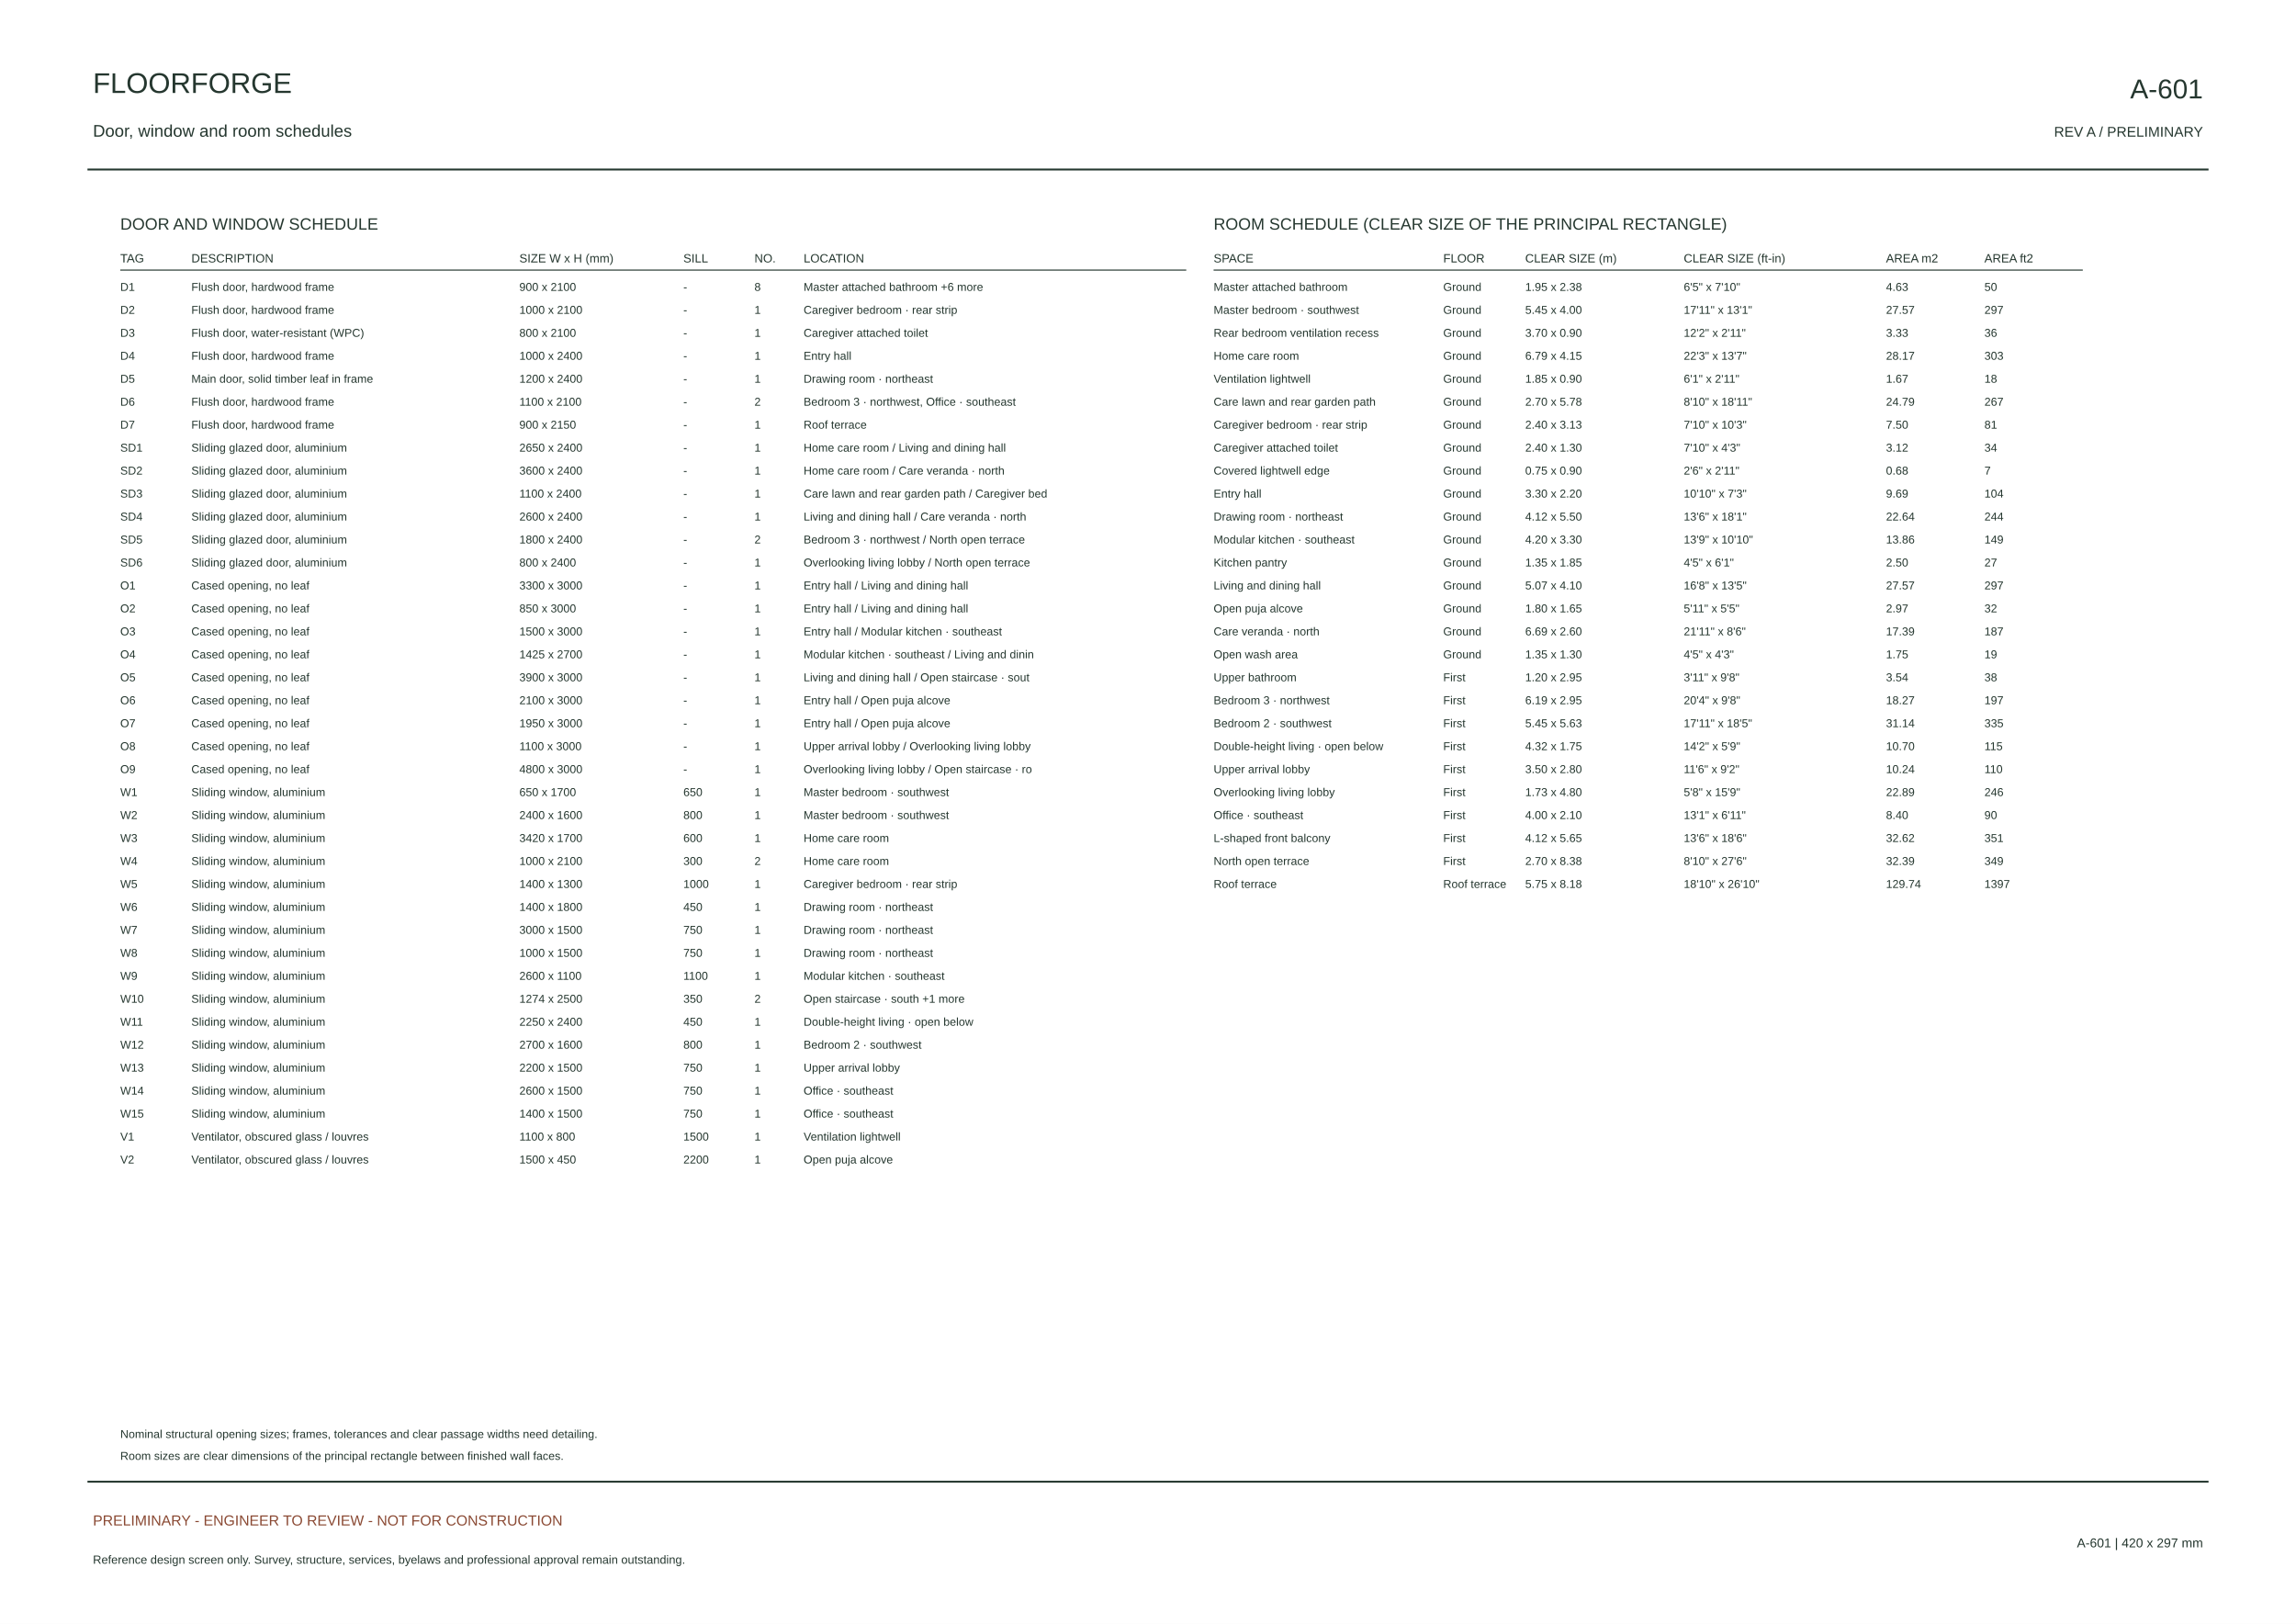
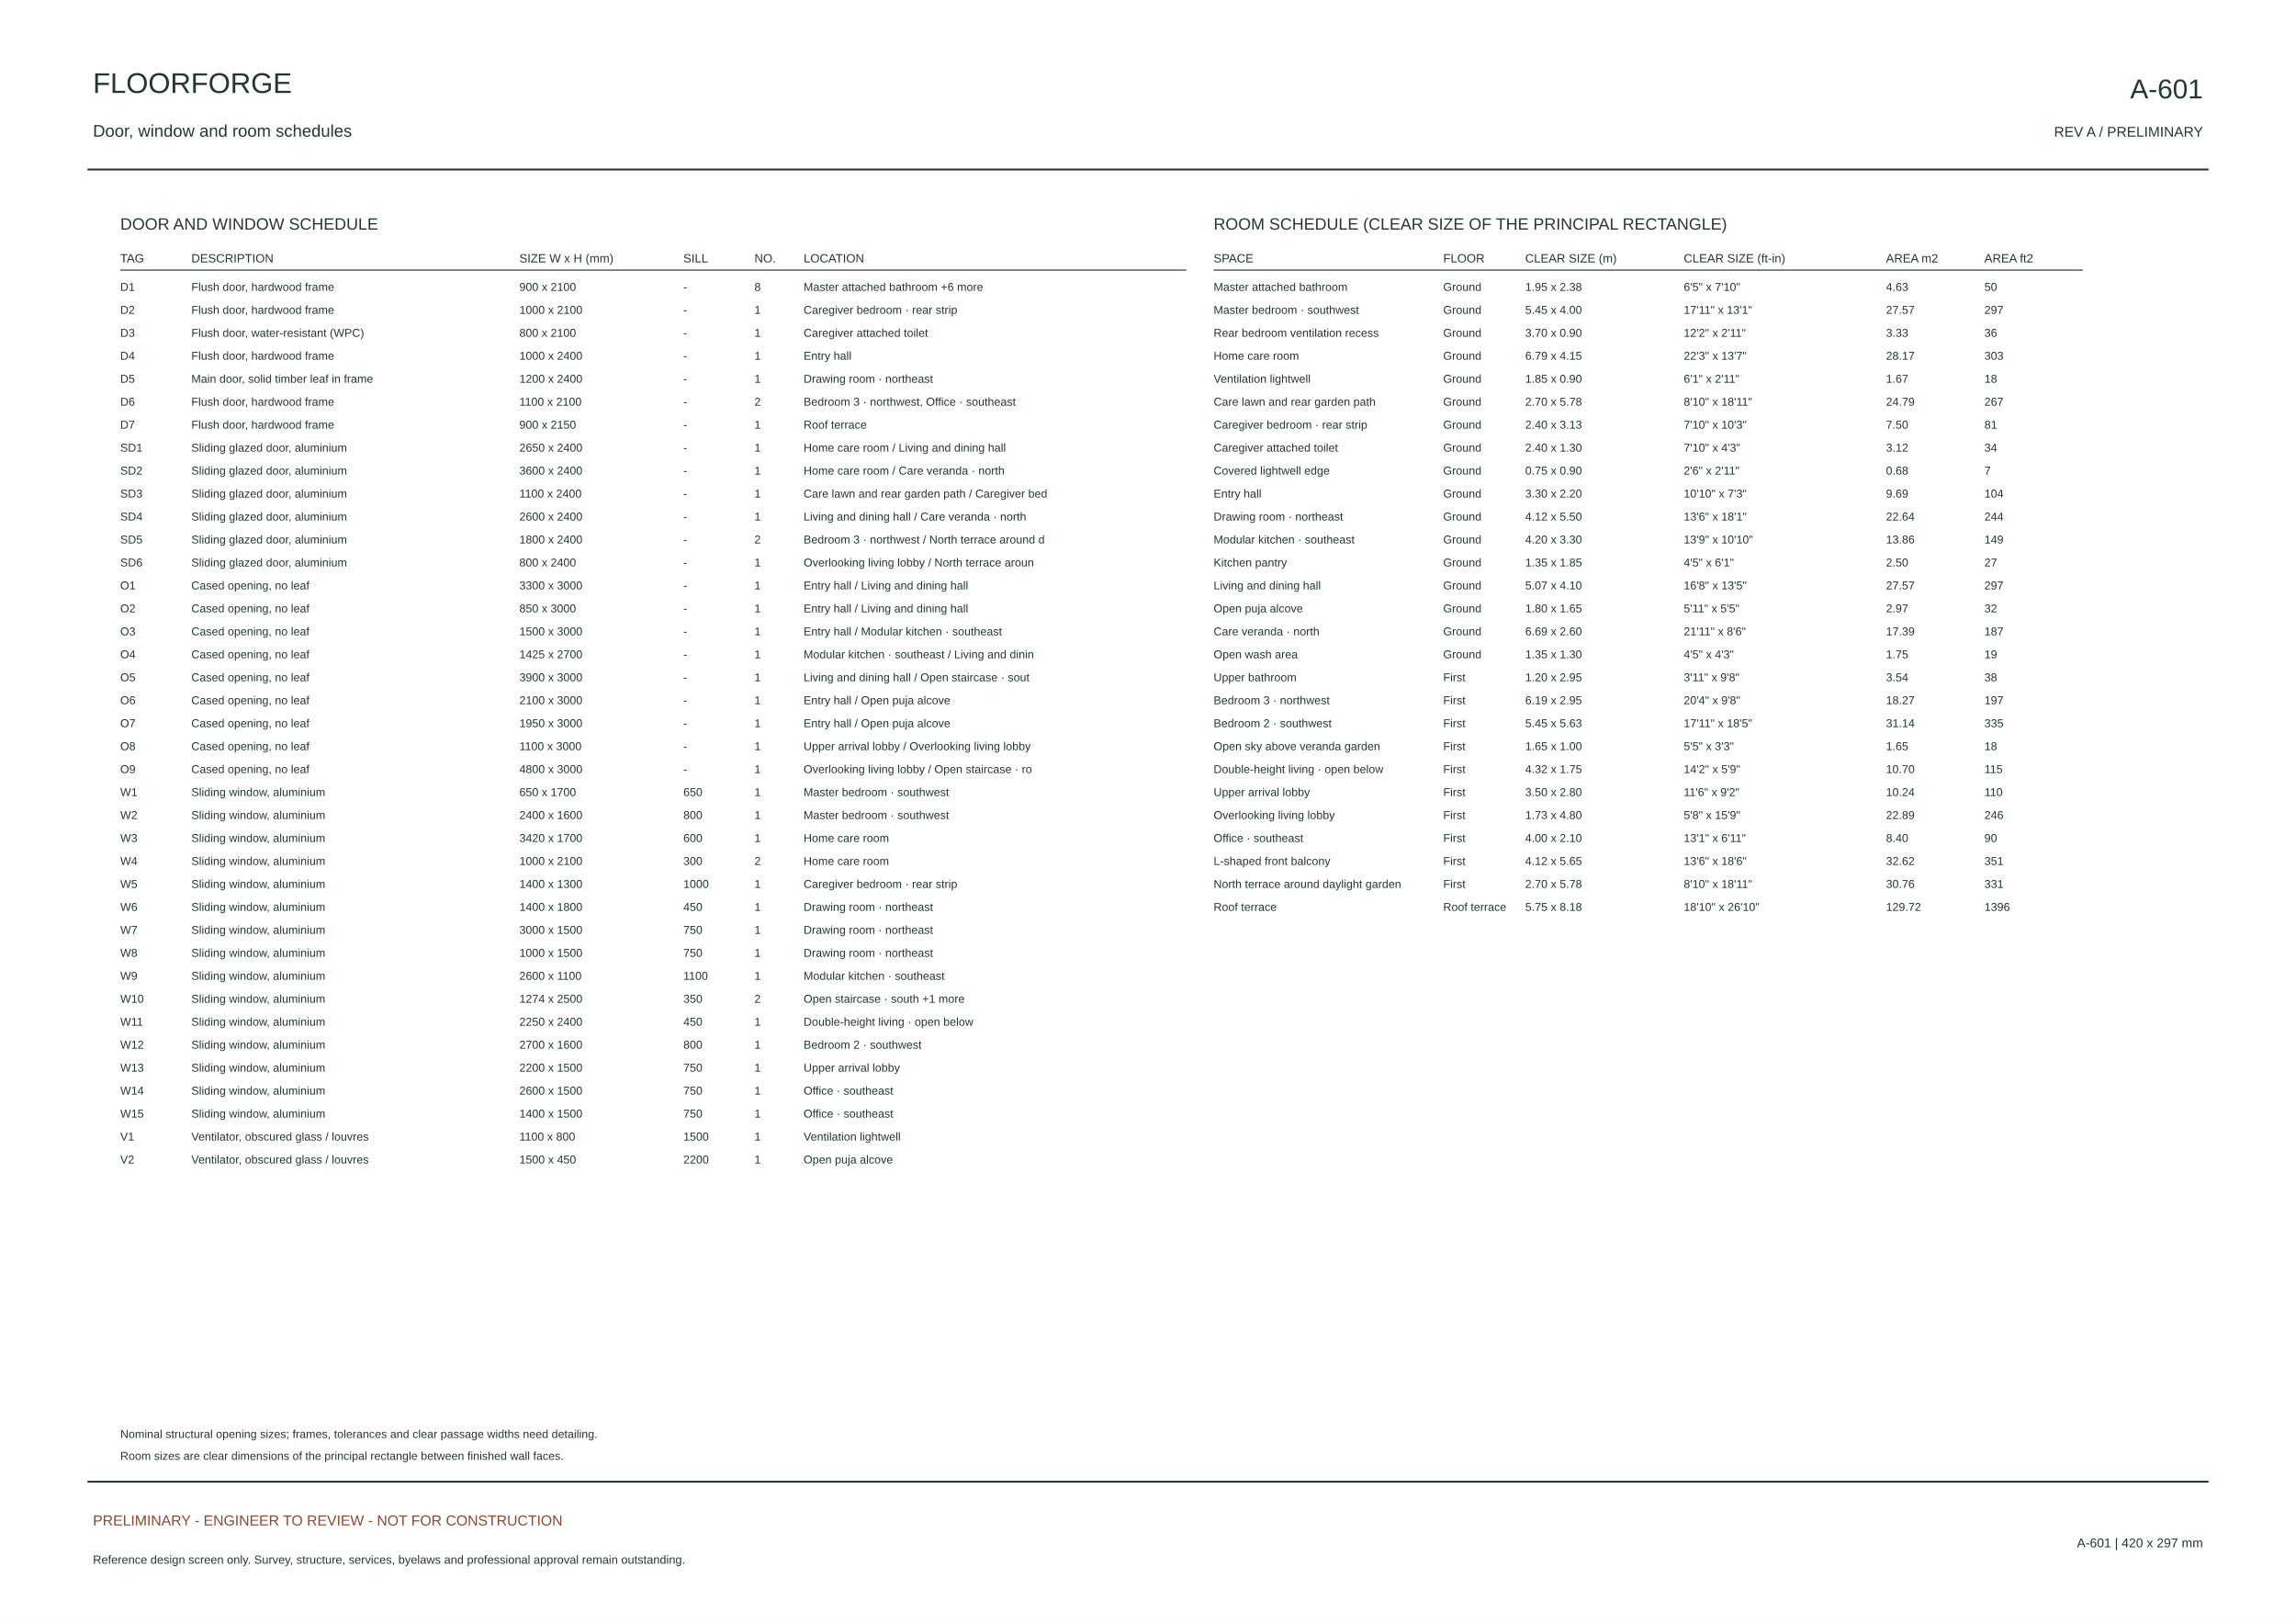
<svg xmlns="http://www.w3.org/2000/svg" width="420mm" height="297mm" viewBox="0 0 420 297">
  <rect width="420" height="297" fill="white" />
  <g font-family="Arial,Helvetica,sans-serif">
    <path d="M 16 31 H 404 M 16 271 H 404" stroke="#25372f" stroke-width=".35" />
    <text x="17" y="17" fill="#25372f" font-size="5.2" text-anchor="start">FLOORFORGE</text>
    <text x="17" y="25" fill="#25372f" font-size="3.1" text-anchor="start">Door, window and room schedules</text>
    <text x="403" y="18" fill="#25372f" font-size="5" text-anchor="end">A-601</text>
    <text x="403" y="25" fill="#25372f" font-size="2.6" text-anchor="end">REV A / PRELIMINARY</text>
    <text x="22" y="42" fill="#25372f" font-size="3" text-anchor="start">DOOR AND WINDOW SCHEDULE</text>
    <text x="22" y="48" fill="#25372f" font-size="2.2" text-anchor="start">TAG</text>
    <text x="35" y="48" fill="#25372f" font-size="2.2" text-anchor="start">DESCRIPTION</text>
    <text x="95" y="48" fill="#25372f" font-size="2.2" text-anchor="start">SIZE W x H (mm)</text>
    <text x="125" y="48" fill="#25372f" font-size="2.2" text-anchor="start">SILL</text>
    <text x="138" y="48" fill="#25372f" font-size="2.2" text-anchor="start">NO.</text>
    <text x="147" y="48" fill="#25372f" font-size="2.2" text-anchor="start">LOCATION</text>
    <path d="M 22 49.4 H 217" stroke="#25372f" stroke-width=".2" />
    <text x="22" y="53.2" fill="#25372f" font-size="2.1" text-anchor="start">D1</text>
    <text x="35" y="53.2" fill="#25372f" font-size="2.1" text-anchor="start">Flush door, hardwood frame</text>
    <text x="95" y="53.2" fill="#25372f" font-size="2.1" text-anchor="start">900 x 2100</text>
    <text x="125" y="53.2" fill="#25372f" font-size="2.1" text-anchor="start">-</text>
    <text x="138" y="53.2" fill="#25372f" font-size="2.1" text-anchor="start">8</text>
    <text x="147" y="53.2" fill="#25372f" font-size="2.1" text-anchor="start">Master attached bathroom +6 more</text>
    <text x="22" y="57.4" fill="#25372f" font-size="2.1" text-anchor="start">D2</text>
    <text x="35" y="57.4" fill="#25372f" font-size="2.1" text-anchor="start">Flush door, hardwood frame</text>
    <text x="95" y="57.4" fill="#25372f" font-size="2.1" text-anchor="start">1000 x 2100</text>
    <text x="125" y="57.4" fill="#25372f" font-size="2.1" text-anchor="start">-</text>
    <text x="138" y="57.4" fill="#25372f" font-size="2.1" text-anchor="start">1</text>
    <text x="147" y="57.4" fill="#25372f" font-size="2.1" text-anchor="start">Caregiver bedroom · rear strip</text>
    <text x="22" y="61.6" fill="#25372f" font-size="2.1" text-anchor="start">D3</text>
    <text x="35" y="61.6" fill="#25372f" font-size="2.1" text-anchor="start">Flush door, water-resistant (WPC)</text>
    <text x="95" y="61.6" fill="#25372f" font-size="2.1" text-anchor="start">800 x 2100</text>
    <text x="125" y="61.6" fill="#25372f" font-size="2.1" text-anchor="start">-</text>
    <text x="138" y="61.6" fill="#25372f" font-size="2.1" text-anchor="start">1</text>
    <text x="147" y="61.6" fill="#25372f" font-size="2.1" text-anchor="start">Caregiver attached toilet</text>
    <text x="22" y="65.8" fill="#25372f" font-size="2.1" text-anchor="start">D4</text>
    <text x="35" y="65.8" fill="#25372f" font-size="2.1" text-anchor="start">Flush door, hardwood frame</text>
    <text x="95" y="65.8" fill="#25372f" font-size="2.1" text-anchor="start">1000 x 2400</text>
    <text x="125" y="65.8" fill="#25372f" font-size="2.1" text-anchor="start">-</text>
    <text x="138" y="65.8" fill="#25372f" font-size="2.1" text-anchor="start">1</text>
    <text x="147" y="65.8" fill="#25372f" font-size="2.1" text-anchor="start">Entry hall</text>
    <text x="22" y="70" fill="#25372f" font-size="2.1" text-anchor="start">D5</text>
    <text x="35" y="70" fill="#25372f" font-size="2.1" text-anchor="start">Main door, solid timber leaf in frame</text>
    <text x="95" y="70" fill="#25372f" font-size="2.1" text-anchor="start">1200 x 2400</text>
    <text x="125" y="70" fill="#25372f" font-size="2.1" text-anchor="start">-</text>
    <text x="138" y="70" fill="#25372f" font-size="2.1" text-anchor="start">1</text>
    <text x="147" y="70" fill="#25372f" font-size="2.1" text-anchor="start">Drawing room · northeast</text>
    <text x="22" y="74.2" fill="#25372f" font-size="2.1" text-anchor="start">D6</text>
    <text x="35" y="74.2" fill="#25372f" font-size="2.1" text-anchor="start">Flush door, hardwood frame</text>
    <text x="95" y="74.2" fill="#25372f" font-size="2.1" text-anchor="start">1100 x 2100</text>
    <text x="125" y="74.2" fill="#25372f" font-size="2.1" text-anchor="start">-</text>
    <text x="138" y="74.2" fill="#25372f" font-size="2.1" text-anchor="start">2</text>
    <text x="147" y="74.2" fill="#25372f" font-size="2.1" text-anchor="start">Bedroom 3 · northwest, Office · southeast</text>
    <text x="22" y="78.4" fill="#25372f" font-size="2.1" text-anchor="start">D7</text>
    <text x="35" y="78.4" fill="#25372f" font-size="2.1" text-anchor="start">Flush door, hardwood frame</text>
    <text x="95" y="78.4" fill="#25372f" font-size="2.1" text-anchor="start">900 x 2150</text>
    <text x="125" y="78.4" fill="#25372f" font-size="2.1" text-anchor="start">-</text>
    <text x="138" y="78.4" fill="#25372f" font-size="2.1" text-anchor="start">1</text>
    <text x="147" y="78.4" fill="#25372f" font-size="2.1" text-anchor="start">Roof terrace</text>
    <text x="22" y="82.6" fill="#25372f" font-size="2.1" text-anchor="start">SD1</text>
    <text x="35" y="82.6" fill="#25372f" font-size="2.1" text-anchor="start">Sliding glazed door, aluminium</text>
    <text x="95" y="82.6" fill="#25372f" font-size="2.1" text-anchor="start">2650 x 2400</text>
    <text x="125" y="82.6" fill="#25372f" font-size="2.1" text-anchor="start">-</text>
    <text x="138" y="82.6" fill="#25372f" font-size="2.1" text-anchor="start">1</text>
    <text x="147" y="82.6" fill="#25372f" font-size="2.1" text-anchor="start">Home care room / Living and dining hall</text>
    <text x="22" y="86.8" fill="#25372f" font-size="2.1" text-anchor="start">SD2</text>
    <text x="35" y="86.8" fill="#25372f" font-size="2.1" text-anchor="start">Sliding glazed door, aluminium</text>
    <text x="95" y="86.8" fill="#25372f" font-size="2.1" text-anchor="start">3600 x 2400</text>
    <text x="125" y="86.8" fill="#25372f" font-size="2.1" text-anchor="start">-</text>
    <text x="138" y="86.8" fill="#25372f" font-size="2.1" text-anchor="start">1</text>
    <text x="147" y="86.8" fill="#25372f" font-size="2.1" text-anchor="start">Home care room / Care veranda · north</text>
    <text x="22" y="91" fill="#25372f" font-size="2.1" text-anchor="start">SD3</text>
    <text x="35" y="91" fill="#25372f" font-size="2.1" text-anchor="start">Sliding glazed door, aluminium</text>
    <text x="95" y="91" fill="#25372f" font-size="2.1" text-anchor="start">1100 x 2400</text>
    <text x="125" y="91" fill="#25372f" font-size="2.1" text-anchor="start">-</text>
    <text x="138" y="91" fill="#25372f" font-size="2.1" text-anchor="start">1</text>
    <text x="147" y="91" fill="#25372f" font-size="2.1" text-anchor="start">Care lawn and rear garden path / Caregiver bed</text>
    <text x="22" y="95.2" fill="#25372f" font-size="2.1" text-anchor="start">SD4</text>
    <text x="35" y="95.2" fill="#25372f" font-size="2.1" text-anchor="start">Sliding glazed door, aluminium</text>
    <text x="95" y="95.2" fill="#25372f" font-size="2.1" text-anchor="start">2600 x 2400</text>
    <text x="125" y="95.2" fill="#25372f" font-size="2.1" text-anchor="start">-</text>
    <text x="138" y="95.2" fill="#25372f" font-size="2.1" text-anchor="start">1</text>
    <text x="147" y="95.2" fill="#25372f" font-size="2.1" text-anchor="start">Living and dining hall / Care veranda · north</text>
    <text x="22" y="99.4" fill="#25372f" font-size="2.1" text-anchor="start">SD5</text>
    <text x="35" y="99.4" fill="#25372f" font-size="2.1" text-anchor="start">Sliding glazed door, aluminium</text>
    <text x="95" y="99.4" fill="#25372f" font-size="2.1" text-anchor="start">1800 x 2400</text>
    <text x="125" y="99.4" fill="#25372f" font-size="2.1" text-anchor="start">-</text>
    <text x="138" y="99.4" fill="#25372f" font-size="2.1" text-anchor="start">2</text>
-     <text x="147" y="99.4" fill="#25372f" font-size="2.1" text-anchor="start">Bedroom 3 · northwest / North open terrace</text>
+     <text x="147" y="99.4" fill="#25372f" font-size="2.1" text-anchor="start">Bedroom 3 · northwest / North terrace around d</text>
    <text x="22" y="103.6" fill="#25372f" font-size="2.1" text-anchor="start">SD6</text>
    <text x="35" y="103.6" fill="#25372f" font-size="2.1" text-anchor="start">Sliding glazed door, aluminium</text>
    <text x="95" y="103.6" fill="#25372f" font-size="2.1" text-anchor="start">800 x 2400</text>
    <text x="125" y="103.6" fill="#25372f" font-size="2.1" text-anchor="start">-</text>
    <text x="138" y="103.6" fill="#25372f" font-size="2.1" text-anchor="start">1</text>
-     <text x="147" y="103.6" fill="#25372f" font-size="2.1" text-anchor="start">Overlooking living lobby / North open terrace</text>
+     <text x="147" y="103.6" fill="#25372f" font-size="2.1" text-anchor="start">Overlooking living lobby / North terrace aroun</text>
    <text x="22" y="107.8" fill="#25372f" font-size="2.1" text-anchor="start">O1</text>
    <text x="35" y="107.8" fill="#25372f" font-size="2.1" text-anchor="start">Cased opening, no leaf</text>
    <text x="95" y="107.8" fill="#25372f" font-size="2.1" text-anchor="start">3300 x 3000</text>
    <text x="125" y="107.8" fill="#25372f" font-size="2.1" text-anchor="start">-</text>
    <text x="138" y="107.8" fill="#25372f" font-size="2.1" text-anchor="start">1</text>
    <text x="147" y="107.8" fill="#25372f" font-size="2.1" text-anchor="start">Entry hall / Living and dining hall</text>
    <text x="22" y="112" fill="#25372f" font-size="2.1" text-anchor="start">O2</text>
    <text x="35" y="112" fill="#25372f" font-size="2.1" text-anchor="start">Cased opening, no leaf</text>
    <text x="95" y="112" fill="#25372f" font-size="2.1" text-anchor="start">850 x 3000</text>
    <text x="125" y="112" fill="#25372f" font-size="2.1" text-anchor="start">-</text>
    <text x="138" y="112" fill="#25372f" font-size="2.1" text-anchor="start">1</text>
    <text x="147" y="112" fill="#25372f" font-size="2.1" text-anchor="start">Entry hall / Living and dining hall</text>
    <text x="22" y="116.2" fill="#25372f" font-size="2.1" text-anchor="start">O3</text>
    <text x="35" y="116.2" fill="#25372f" font-size="2.1" text-anchor="start">Cased opening, no leaf</text>
    <text x="95" y="116.2" fill="#25372f" font-size="2.1" text-anchor="start">1500 x 3000</text>
    <text x="125" y="116.2" fill="#25372f" font-size="2.1" text-anchor="start">-</text>
    <text x="138" y="116.2" fill="#25372f" font-size="2.1" text-anchor="start">1</text>
    <text x="147" y="116.2" fill="#25372f" font-size="2.1" text-anchor="start">Entry hall / Modular kitchen · southeast</text>
    <text x="22" y="120.4" fill="#25372f" font-size="2.1" text-anchor="start">O4</text>
    <text x="35" y="120.4" fill="#25372f" font-size="2.1" text-anchor="start">Cased opening, no leaf</text>
    <text x="95" y="120.4" fill="#25372f" font-size="2.1" text-anchor="start">1425 x 2700</text>
    <text x="125" y="120.4" fill="#25372f" font-size="2.1" text-anchor="start">-</text>
    <text x="138" y="120.4" fill="#25372f" font-size="2.1" text-anchor="start">1</text>
    <text x="147" y="120.4" fill="#25372f" font-size="2.1" text-anchor="start">Modular kitchen · southeast / Living and dinin</text>
    <text x="22" y="124.6" fill="#25372f" font-size="2.1" text-anchor="start">O5</text>
    <text x="35" y="124.6" fill="#25372f" font-size="2.1" text-anchor="start">Cased opening, no leaf</text>
    <text x="95" y="124.6" fill="#25372f" font-size="2.1" text-anchor="start">3900 x 3000</text>
    <text x="125" y="124.6" fill="#25372f" font-size="2.1" text-anchor="start">-</text>
    <text x="138" y="124.6" fill="#25372f" font-size="2.1" text-anchor="start">1</text>
    <text x="147" y="124.6" fill="#25372f" font-size="2.1" text-anchor="start">Living and dining hall / Open staircase · sout</text>
    <text x="22" y="128.8" fill="#25372f" font-size="2.1" text-anchor="start">O6</text>
    <text x="35" y="128.8" fill="#25372f" font-size="2.1" text-anchor="start">Cased opening, no leaf</text>
    <text x="95" y="128.8" fill="#25372f" font-size="2.1" text-anchor="start">2100 x 3000</text>
    <text x="125" y="128.8" fill="#25372f" font-size="2.1" text-anchor="start">-</text>
    <text x="138" y="128.8" fill="#25372f" font-size="2.1" text-anchor="start">1</text>
    <text x="147" y="128.8" fill="#25372f" font-size="2.1" text-anchor="start">Entry hall / Open puja alcove</text>
    <text x="22" y="133" fill="#25372f" font-size="2.1" text-anchor="start">O7</text>
    <text x="35" y="133" fill="#25372f" font-size="2.1" text-anchor="start">Cased opening, no leaf</text>
    <text x="95" y="133" fill="#25372f" font-size="2.1" text-anchor="start">1950 x 3000</text>
    <text x="125" y="133" fill="#25372f" font-size="2.1" text-anchor="start">-</text>
    <text x="138" y="133" fill="#25372f" font-size="2.1" text-anchor="start">1</text>
    <text x="147" y="133" fill="#25372f" font-size="2.1" text-anchor="start">Entry hall / Open puja alcove</text>
    <text x="22" y="137.2" fill="#25372f" font-size="2.1" text-anchor="start">O8</text>
    <text x="35" y="137.2" fill="#25372f" font-size="2.1" text-anchor="start">Cased opening, no leaf</text>
    <text x="95" y="137.2" fill="#25372f" font-size="2.1" text-anchor="start">1100 x 3000</text>
    <text x="125" y="137.2" fill="#25372f" font-size="2.1" text-anchor="start">-</text>
    <text x="138" y="137.2" fill="#25372f" font-size="2.1" text-anchor="start">1</text>
    <text x="147" y="137.2" fill="#25372f" font-size="2.1" text-anchor="start">Upper arrival lobby / Overlooking living lobby</text>
    <text x="22" y="141.4" fill="#25372f" font-size="2.1" text-anchor="start">O9</text>
    <text x="35" y="141.4" fill="#25372f" font-size="2.1" text-anchor="start">Cased opening, no leaf</text>
    <text x="95" y="141.4" fill="#25372f" font-size="2.1" text-anchor="start">4800 x 3000</text>
    <text x="125" y="141.4" fill="#25372f" font-size="2.1" text-anchor="start">-</text>
    <text x="138" y="141.4" fill="#25372f" font-size="2.1" text-anchor="start">1</text>
    <text x="147" y="141.4" fill="#25372f" font-size="2.1" text-anchor="start">Overlooking living lobby / Open staircase · ro</text>
    <text x="22" y="145.6" fill="#25372f" font-size="2.1" text-anchor="start">W1</text>
    <text x="35" y="145.6" fill="#25372f" font-size="2.1" text-anchor="start">Sliding window, aluminium</text>
    <text x="95" y="145.6" fill="#25372f" font-size="2.1" text-anchor="start">650 x 1700</text>
    <text x="125" y="145.6" fill="#25372f" font-size="2.1" text-anchor="start">650</text>
    <text x="138" y="145.6" fill="#25372f" font-size="2.1" text-anchor="start">1</text>
    <text x="147" y="145.6" fill="#25372f" font-size="2.1" text-anchor="start">Master bedroom · southwest</text>
    <text x="22" y="149.8" fill="#25372f" font-size="2.1" text-anchor="start">W2</text>
    <text x="35" y="149.8" fill="#25372f" font-size="2.1" text-anchor="start">Sliding window, aluminium</text>
    <text x="95" y="149.8" fill="#25372f" font-size="2.1" text-anchor="start">2400 x 1600</text>
    <text x="125" y="149.8" fill="#25372f" font-size="2.1" text-anchor="start">800</text>
    <text x="138" y="149.8" fill="#25372f" font-size="2.1" text-anchor="start">1</text>
    <text x="147" y="149.8" fill="#25372f" font-size="2.1" text-anchor="start">Master bedroom · southwest</text>
    <text x="22" y="154" fill="#25372f" font-size="2.1" text-anchor="start">W3</text>
    <text x="35" y="154" fill="#25372f" font-size="2.1" text-anchor="start">Sliding window, aluminium</text>
    <text x="95" y="154" fill="#25372f" font-size="2.1" text-anchor="start">3420 x 1700</text>
    <text x="125" y="154" fill="#25372f" font-size="2.1" text-anchor="start">600</text>
    <text x="138" y="154" fill="#25372f" font-size="2.1" text-anchor="start">1</text>
    <text x="147" y="154" fill="#25372f" font-size="2.1" text-anchor="start">Home care room</text>
    <text x="22" y="158.2" fill="#25372f" font-size="2.1" text-anchor="start">W4</text>
    <text x="35" y="158.2" fill="#25372f" font-size="2.1" text-anchor="start">Sliding window, aluminium</text>
    <text x="95" y="158.2" fill="#25372f" font-size="2.1" text-anchor="start">1000 x 2100</text>
    <text x="125" y="158.2" fill="#25372f" font-size="2.1" text-anchor="start">300</text>
    <text x="138" y="158.2" fill="#25372f" font-size="2.1" text-anchor="start">2</text>
    <text x="147" y="158.2" fill="#25372f" font-size="2.1" text-anchor="start">Home care room</text>
    <text x="22" y="162.4" fill="#25372f" font-size="2.1" text-anchor="start">W5</text>
    <text x="35" y="162.4" fill="#25372f" font-size="2.1" text-anchor="start">Sliding window, aluminium</text>
    <text x="95" y="162.4" fill="#25372f" font-size="2.1" text-anchor="start">1400 x 1300</text>
    <text x="125" y="162.4" fill="#25372f" font-size="2.1" text-anchor="start">1000</text>
    <text x="138" y="162.4" fill="#25372f" font-size="2.1" text-anchor="start">1</text>
    <text x="147" y="162.4" fill="#25372f" font-size="2.1" text-anchor="start">Caregiver bedroom · rear strip</text>
    <text x="22" y="166.6" fill="#25372f" font-size="2.1" text-anchor="start">W6</text>
    <text x="35" y="166.6" fill="#25372f" font-size="2.1" text-anchor="start">Sliding window, aluminium</text>
    <text x="95" y="166.6" fill="#25372f" font-size="2.1" text-anchor="start">1400 x 1800</text>
    <text x="125" y="166.6" fill="#25372f" font-size="2.1" text-anchor="start">450</text>
    <text x="138" y="166.6" fill="#25372f" font-size="2.1" text-anchor="start">1</text>
    <text x="147" y="166.6" fill="#25372f" font-size="2.1" text-anchor="start">Drawing room · northeast</text>
    <text x="22" y="170.8" fill="#25372f" font-size="2.1" text-anchor="start">W7</text>
    <text x="35" y="170.8" fill="#25372f" font-size="2.1" text-anchor="start">Sliding window, aluminium</text>
    <text x="95" y="170.8" fill="#25372f" font-size="2.1" text-anchor="start">3000 x 1500</text>
    <text x="125" y="170.8" fill="#25372f" font-size="2.1" text-anchor="start">750</text>
    <text x="138" y="170.8" fill="#25372f" font-size="2.1" text-anchor="start">1</text>
    <text x="147" y="170.8" fill="#25372f" font-size="2.1" text-anchor="start">Drawing room · northeast</text>
    <text x="22" y="175" fill="#25372f" font-size="2.1" text-anchor="start">W8</text>
    <text x="35" y="175" fill="#25372f" font-size="2.1" text-anchor="start">Sliding window, aluminium</text>
    <text x="95" y="175" fill="#25372f" font-size="2.1" text-anchor="start">1000 x 1500</text>
    <text x="125" y="175" fill="#25372f" font-size="2.1" text-anchor="start">750</text>
    <text x="138" y="175" fill="#25372f" font-size="2.1" text-anchor="start">1</text>
    <text x="147" y="175" fill="#25372f" font-size="2.1" text-anchor="start">Drawing room · northeast</text>
    <text x="22" y="179.2" fill="#25372f" font-size="2.1" text-anchor="start">W9</text>
    <text x="35" y="179.2" fill="#25372f" font-size="2.1" text-anchor="start">Sliding window, aluminium</text>
    <text x="95" y="179.2" fill="#25372f" font-size="2.1" text-anchor="start">2600 x 1100</text>
    <text x="125" y="179.2" fill="#25372f" font-size="2.1" text-anchor="start">1100</text>
    <text x="138" y="179.2" fill="#25372f" font-size="2.1" text-anchor="start">1</text>
    <text x="147" y="179.2" fill="#25372f" font-size="2.1" text-anchor="start">Modular kitchen · southeast</text>
    <text x="22" y="183.4" fill="#25372f" font-size="2.1" text-anchor="start">W10</text>
    <text x="35" y="183.4" fill="#25372f" font-size="2.1" text-anchor="start">Sliding window, aluminium</text>
    <text x="95" y="183.4" fill="#25372f" font-size="2.1" text-anchor="start">1274 x 2500</text>
    <text x="125" y="183.4" fill="#25372f" font-size="2.1" text-anchor="start">350</text>
    <text x="138" y="183.4" fill="#25372f" font-size="2.1" text-anchor="start">2</text>
    <text x="147" y="183.4" fill="#25372f" font-size="2.1" text-anchor="start">Open staircase · south +1 more</text>
    <text x="22" y="187.6" fill="#25372f" font-size="2.1" text-anchor="start">W11</text>
    <text x="35" y="187.6" fill="#25372f" font-size="2.1" text-anchor="start">Sliding window, aluminium</text>
    <text x="95" y="187.6" fill="#25372f" font-size="2.1" text-anchor="start">2250 x 2400</text>
    <text x="125" y="187.6" fill="#25372f" font-size="2.1" text-anchor="start">450</text>
    <text x="138" y="187.6" fill="#25372f" font-size="2.1" text-anchor="start">1</text>
    <text x="147" y="187.6" fill="#25372f" font-size="2.1" text-anchor="start">Double-height living · open below</text>
    <text x="22" y="191.8" fill="#25372f" font-size="2.1" text-anchor="start">W12</text>
    <text x="35" y="191.8" fill="#25372f" font-size="2.1" text-anchor="start">Sliding window, aluminium</text>
    <text x="95" y="191.8" fill="#25372f" font-size="2.1" text-anchor="start">2700 x 1600</text>
    <text x="125" y="191.8" fill="#25372f" font-size="2.1" text-anchor="start">800</text>
    <text x="138" y="191.8" fill="#25372f" font-size="2.1" text-anchor="start">1</text>
    <text x="147" y="191.8" fill="#25372f" font-size="2.1" text-anchor="start">Bedroom 2 · southwest</text>
    <text x="22" y="196" fill="#25372f" font-size="2.1" text-anchor="start">W13</text>
    <text x="35" y="196" fill="#25372f" font-size="2.1" text-anchor="start">Sliding window, aluminium</text>
    <text x="95" y="196" fill="#25372f" font-size="2.1" text-anchor="start">2200 x 1500</text>
    <text x="125" y="196" fill="#25372f" font-size="2.1" text-anchor="start">750</text>
    <text x="138" y="196" fill="#25372f" font-size="2.1" text-anchor="start">1</text>
    <text x="147" y="196" fill="#25372f" font-size="2.1" text-anchor="start">Upper arrival lobby</text>
    <text x="22" y="200.2" fill="#25372f" font-size="2.1" text-anchor="start">W14</text>
    <text x="35" y="200.2" fill="#25372f" font-size="2.1" text-anchor="start">Sliding window, aluminium</text>
    <text x="95" y="200.2" fill="#25372f" font-size="2.1" text-anchor="start">2600 x 1500</text>
    <text x="125" y="200.2" fill="#25372f" font-size="2.1" text-anchor="start">750</text>
    <text x="138" y="200.2" fill="#25372f" font-size="2.1" text-anchor="start">1</text>
    <text x="147" y="200.2" fill="#25372f" font-size="2.1" text-anchor="start">Office · southeast</text>
    <text x="22" y="204.4" fill="#25372f" font-size="2.1" text-anchor="start">W15</text>
    <text x="35" y="204.4" fill="#25372f" font-size="2.1" text-anchor="start">Sliding window, aluminium</text>
    <text x="95" y="204.4" fill="#25372f" font-size="2.1" text-anchor="start">1400 x 1500</text>
    <text x="125" y="204.4" fill="#25372f" font-size="2.1" text-anchor="start">750</text>
    <text x="138" y="204.4" fill="#25372f" font-size="2.1" text-anchor="start">1</text>
    <text x="147" y="204.4" fill="#25372f" font-size="2.1" text-anchor="start">Office · southeast</text>
    <text x="22" y="208.6" fill="#25372f" font-size="2.1" text-anchor="start">V1</text>
    <text x="35" y="208.6" fill="#25372f" font-size="2.1" text-anchor="start">Ventilator, obscured glass / louvres</text>
    <text x="95" y="208.6" fill="#25372f" font-size="2.1" text-anchor="start">1100 x 800</text>
    <text x="125" y="208.6" fill="#25372f" font-size="2.1" text-anchor="start">1500</text>
    <text x="138" y="208.6" fill="#25372f" font-size="2.1" text-anchor="start">1</text>
    <text x="147" y="208.6" fill="#25372f" font-size="2.1" text-anchor="start">Ventilation lightwell</text>
    <text x="22" y="212.8" fill="#25372f" font-size="2.1" text-anchor="start">V2</text>
    <text x="35" y="212.8" fill="#25372f" font-size="2.1" text-anchor="start">Ventilator, obscured glass / louvres</text>
    <text x="95" y="212.8" fill="#25372f" font-size="2.1" text-anchor="start">1500 x 450</text>
    <text x="125" y="212.8" fill="#25372f" font-size="2.1" text-anchor="start">2200</text>
    <text x="138" y="212.8" fill="#25372f" font-size="2.1" text-anchor="start">1</text>
    <text x="147" y="212.8" fill="#25372f" font-size="2.1" text-anchor="start">Open puja alcove</text>
    <text x="222" y="42" fill="#25372f" font-size="3" text-anchor="start">ROOM SCHEDULE (CLEAR SIZE OF THE PRINCIPAL RECTANGLE)</text>
    <text x="222" y="48" fill="#25372f" font-size="2.2" text-anchor="start">SPACE</text>
    <text x="264" y="48" fill="#25372f" font-size="2.2" text-anchor="start">FLOOR</text>
    <text x="279" y="48" fill="#25372f" font-size="2.2" text-anchor="start">CLEAR SIZE (m)</text>
    <text x="308" y="48" fill="#25372f" font-size="2.2" text-anchor="start">CLEAR SIZE (ft-in)</text>
    <text x="345" y="48" fill="#25372f" font-size="2.2" text-anchor="start">AREA m2</text>
    <text x="363" y="48" fill="#25372f" font-size="2.2" text-anchor="start">AREA ft2</text>
    <path d="M 222 49.4 H 381" stroke="#25372f" stroke-width=".2" />
    <text x="222" y="53.2" fill="#25372f" font-size="2.1" text-anchor="start">Master attached bathroom</text>
    <text x="264" y="53.2" fill="#25372f" font-size="2.1" text-anchor="start">Ground</text>
    <text x="279" y="53.2" fill="#25372f" font-size="2.1" text-anchor="start">1.95 x 2.38</text>
    <text x="308" y="53.2" fill="#25372f" font-size="2.1" text-anchor="start">6'5" x 7'10"</text>
    <text x="345" y="53.2" fill="#25372f" font-size="2.1" text-anchor="start">4.63</text>
    <text x="363" y="53.2" fill="#25372f" font-size="2.1" text-anchor="start">50</text>
    <text x="222" y="57.4" fill="#25372f" font-size="2.1" text-anchor="start">Master bedroom · southwest</text>
    <text x="264" y="57.4" fill="#25372f" font-size="2.1" text-anchor="start">Ground</text>
    <text x="279" y="57.4" fill="#25372f" font-size="2.1" text-anchor="start">5.45 x 4.00</text>
    <text x="308" y="57.4" fill="#25372f" font-size="2.1" text-anchor="start">17'11" x 13'1"</text>
    <text x="345" y="57.4" fill="#25372f" font-size="2.1" text-anchor="start">27.57</text>
    <text x="363" y="57.4" fill="#25372f" font-size="2.1" text-anchor="start">297</text>
    <text x="222" y="61.6" fill="#25372f" font-size="2.1" text-anchor="start">Rear bedroom ventilation recess</text>
    <text x="264" y="61.6" fill="#25372f" font-size="2.1" text-anchor="start">Ground</text>
    <text x="279" y="61.6" fill="#25372f" font-size="2.1" text-anchor="start">3.70 x 0.90</text>
    <text x="308" y="61.6" fill="#25372f" font-size="2.1" text-anchor="start">12'2" x 2'11"</text>
    <text x="345" y="61.6" fill="#25372f" font-size="2.1" text-anchor="start">3.33</text>
    <text x="363" y="61.6" fill="#25372f" font-size="2.1" text-anchor="start">36</text>
    <text x="222" y="65.8" fill="#25372f" font-size="2.1" text-anchor="start">Home care room</text>
    <text x="264" y="65.8" fill="#25372f" font-size="2.1" text-anchor="start">Ground</text>
    <text x="279" y="65.8" fill="#25372f" font-size="2.1" text-anchor="start">6.79 x 4.15</text>
    <text x="308" y="65.8" fill="#25372f" font-size="2.1" text-anchor="start">22'3" x 13'7"</text>
    <text x="345" y="65.8" fill="#25372f" font-size="2.1" text-anchor="start">28.17</text>
    <text x="363" y="65.8" fill="#25372f" font-size="2.1" text-anchor="start">303</text>
    <text x="222" y="70" fill="#25372f" font-size="2.1" text-anchor="start">Ventilation lightwell</text>
    <text x="264" y="70" fill="#25372f" font-size="2.1" text-anchor="start">Ground</text>
    <text x="279" y="70" fill="#25372f" font-size="2.1" text-anchor="start">1.85 x 0.90</text>
    <text x="308" y="70" fill="#25372f" font-size="2.1" text-anchor="start">6'1" x 2'11"</text>
    <text x="345" y="70" fill="#25372f" font-size="2.1" text-anchor="start">1.67</text>
    <text x="363" y="70" fill="#25372f" font-size="2.1" text-anchor="start">18</text>
    <text x="222" y="74.2" fill="#25372f" font-size="2.1" text-anchor="start">Care lawn and rear garden path</text>
    <text x="264" y="74.2" fill="#25372f" font-size="2.1" text-anchor="start">Ground</text>
    <text x="279" y="74.2" fill="#25372f" font-size="2.1" text-anchor="start">2.70 x 5.78</text>
    <text x="308" y="74.2" fill="#25372f" font-size="2.1" text-anchor="start">8'10" x 18'11"</text>
    <text x="345" y="74.2" fill="#25372f" font-size="2.1" text-anchor="start">24.79</text>
    <text x="363" y="74.2" fill="#25372f" font-size="2.1" text-anchor="start">267</text>
    <text x="222" y="78.4" fill="#25372f" font-size="2.1" text-anchor="start">Caregiver bedroom · rear strip</text>
    <text x="264" y="78.4" fill="#25372f" font-size="2.1" text-anchor="start">Ground</text>
    <text x="279" y="78.4" fill="#25372f" font-size="2.1" text-anchor="start">2.40 x 3.13</text>
    <text x="308" y="78.4" fill="#25372f" font-size="2.1" text-anchor="start">7'10" x 10'3"</text>
    <text x="345" y="78.4" fill="#25372f" font-size="2.1" text-anchor="start">7.50</text>
    <text x="363" y="78.4" fill="#25372f" font-size="2.1" text-anchor="start">81</text>
    <text x="222" y="82.6" fill="#25372f" font-size="2.1" text-anchor="start">Caregiver attached toilet</text>
    <text x="264" y="82.6" fill="#25372f" font-size="2.1" text-anchor="start">Ground</text>
    <text x="279" y="82.6" fill="#25372f" font-size="2.1" text-anchor="start">2.40 x 1.30</text>
    <text x="308" y="82.6" fill="#25372f" font-size="2.1" text-anchor="start">7'10" x 4'3"</text>
    <text x="345" y="82.6" fill="#25372f" font-size="2.1" text-anchor="start">3.12</text>
    <text x="363" y="82.6" fill="#25372f" font-size="2.1" text-anchor="start">34</text>
    <text x="222" y="86.8" fill="#25372f" font-size="2.1" text-anchor="start">Covered lightwell edge</text>
    <text x="264" y="86.8" fill="#25372f" font-size="2.1" text-anchor="start">Ground</text>
    <text x="279" y="86.8" fill="#25372f" font-size="2.1" text-anchor="start">0.75 x 0.90</text>
    <text x="308" y="86.8" fill="#25372f" font-size="2.1" text-anchor="start">2'6" x 2'11"</text>
    <text x="345" y="86.8" fill="#25372f" font-size="2.1" text-anchor="start">0.68</text>
    <text x="363" y="86.8" fill="#25372f" font-size="2.1" text-anchor="start">7</text>
    <text x="222" y="91" fill="#25372f" font-size="2.1" text-anchor="start">Entry hall</text>
    <text x="264" y="91" fill="#25372f" font-size="2.1" text-anchor="start">Ground</text>
    <text x="279" y="91" fill="#25372f" font-size="2.1" text-anchor="start">3.30 x 2.20</text>
    <text x="308" y="91" fill="#25372f" font-size="2.1" text-anchor="start">10'10" x 7'3"</text>
    <text x="345" y="91" fill="#25372f" font-size="2.1" text-anchor="start">9.69</text>
    <text x="363" y="91" fill="#25372f" font-size="2.1" text-anchor="start">104</text>
    <text x="222" y="95.2" fill="#25372f" font-size="2.1" text-anchor="start">Drawing room · northeast</text>
    <text x="264" y="95.2" fill="#25372f" font-size="2.1" text-anchor="start">Ground</text>
    <text x="279" y="95.2" fill="#25372f" font-size="2.1" text-anchor="start">4.12 x 5.50</text>
    <text x="308" y="95.2" fill="#25372f" font-size="2.1" text-anchor="start">13'6" x 18'1"</text>
    <text x="345" y="95.2" fill="#25372f" font-size="2.1" text-anchor="start">22.64</text>
    <text x="363" y="95.2" fill="#25372f" font-size="2.1" text-anchor="start">244</text>
    <text x="222" y="99.4" fill="#25372f" font-size="2.1" text-anchor="start">Modular kitchen · southeast</text>
    <text x="264" y="99.4" fill="#25372f" font-size="2.1" text-anchor="start">Ground</text>
    <text x="279" y="99.4" fill="#25372f" font-size="2.1" text-anchor="start">4.20 x 3.30</text>
    <text x="308" y="99.4" fill="#25372f" font-size="2.1" text-anchor="start">13'9" x 10'10"</text>
    <text x="345" y="99.4" fill="#25372f" font-size="2.1" text-anchor="start">13.86</text>
    <text x="363" y="99.4" fill="#25372f" font-size="2.1" text-anchor="start">149</text>
    <text x="222" y="103.6" fill="#25372f" font-size="2.1" text-anchor="start">Kitchen pantry</text>
    <text x="264" y="103.6" fill="#25372f" font-size="2.1" text-anchor="start">Ground</text>
    <text x="279" y="103.6" fill="#25372f" font-size="2.1" text-anchor="start">1.35 x 1.85</text>
    <text x="308" y="103.6" fill="#25372f" font-size="2.1" text-anchor="start">4'5" x 6'1"</text>
    <text x="345" y="103.6" fill="#25372f" font-size="2.1" text-anchor="start">2.50</text>
    <text x="363" y="103.6" fill="#25372f" font-size="2.1" text-anchor="start">27</text>
    <text x="222" y="107.8" fill="#25372f" font-size="2.1" text-anchor="start">Living and dining hall</text>
    <text x="264" y="107.8" fill="#25372f" font-size="2.1" text-anchor="start">Ground</text>
    <text x="279" y="107.8" fill="#25372f" font-size="2.1" text-anchor="start">5.07 x 4.10</text>
    <text x="308" y="107.8" fill="#25372f" font-size="2.1" text-anchor="start">16'8" x 13'5"</text>
    <text x="345" y="107.8" fill="#25372f" font-size="2.1" text-anchor="start">27.57</text>
    <text x="363" y="107.8" fill="#25372f" font-size="2.1" text-anchor="start">297</text>
    <text x="222" y="112" fill="#25372f" font-size="2.1" text-anchor="start">Open puja alcove</text>
    <text x="264" y="112" fill="#25372f" font-size="2.1" text-anchor="start">Ground</text>
    <text x="279" y="112" fill="#25372f" font-size="2.1" text-anchor="start">1.80 x 1.65</text>
    <text x="308" y="112" fill="#25372f" font-size="2.1" text-anchor="start">5'11" x 5'5"</text>
    <text x="345" y="112" fill="#25372f" font-size="2.1" text-anchor="start">2.97</text>
    <text x="363" y="112" fill="#25372f" font-size="2.1" text-anchor="start">32</text>
    <text x="222" y="116.2" fill="#25372f" font-size="2.1" text-anchor="start">Care veranda · north</text>
    <text x="264" y="116.2" fill="#25372f" font-size="2.1" text-anchor="start">Ground</text>
    <text x="279" y="116.2" fill="#25372f" font-size="2.1" text-anchor="start">6.69 x 2.60</text>
    <text x="308" y="116.2" fill="#25372f" font-size="2.1" text-anchor="start">21'11" x 8'6"</text>
    <text x="345" y="116.2" fill="#25372f" font-size="2.1" text-anchor="start">17.39</text>
    <text x="363" y="116.2" fill="#25372f" font-size="2.1" text-anchor="start">187</text>
    <text x="222" y="120.4" fill="#25372f" font-size="2.1" text-anchor="start">Open wash area</text>
    <text x="264" y="120.4" fill="#25372f" font-size="2.1" text-anchor="start">Ground</text>
    <text x="279" y="120.4" fill="#25372f" font-size="2.1" text-anchor="start">1.35 x 1.30</text>
    <text x="308" y="120.4" fill="#25372f" font-size="2.1" text-anchor="start">4'5" x 4'3"</text>
    <text x="345" y="120.4" fill="#25372f" font-size="2.1" text-anchor="start">1.75</text>
    <text x="363" y="120.4" fill="#25372f" font-size="2.1" text-anchor="start">19</text>
    <text x="222" y="124.6" fill="#25372f" font-size="2.1" text-anchor="start">Upper bathroom</text>
    <text x="264" y="124.6" fill="#25372f" font-size="2.1" text-anchor="start">First</text>
    <text x="279" y="124.6" fill="#25372f" font-size="2.1" text-anchor="start">1.20 x 2.95</text>
    <text x="308" y="124.6" fill="#25372f" font-size="2.1" text-anchor="start">3'11" x 9'8"</text>
    <text x="345" y="124.6" fill="#25372f" font-size="2.1" text-anchor="start">3.54</text>
    <text x="363" y="124.6" fill="#25372f" font-size="2.1" text-anchor="start">38</text>
    <text x="222" y="128.8" fill="#25372f" font-size="2.1" text-anchor="start">Bedroom 3 · northwest</text>
    <text x="264" y="128.8" fill="#25372f" font-size="2.1" text-anchor="start">First</text>
    <text x="279" y="128.8" fill="#25372f" font-size="2.1" text-anchor="start">6.19 x 2.95</text>
    <text x="308" y="128.8" fill="#25372f" font-size="2.1" text-anchor="start">20'4" x 9'8"</text>
    <text x="345" y="128.8" fill="#25372f" font-size="2.1" text-anchor="start">18.27</text>
    <text x="363" y="128.8" fill="#25372f" font-size="2.1" text-anchor="start">197</text>
    <text x="222" y="133" fill="#25372f" font-size="2.1" text-anchor="start">Bedroom 2 · southwest</text>
    <text x="264" y="133" fill="#25372f" font-size="2.1" text-anchor="start">First</text>
    <text x="279" y="133" fill="#25372f" font-size="2.1" text-anchor="start">5.45 x 5.63</text>
    <text x="308" y="133" fill="#25372f" font-size="2.1" text-anchor="start">17'11" x 18'5"</text>
    <text x="345" y="133" fill="#25372f" font-size="2.1" text-anchor="start">31.14</text>
    <text x="363" y="133" fill="#25372f" font-size="2.1" text-anchor="start">335</text>
-     <text x="222" y="137.2" fill="#25372f" font-size="2.1" text-anchor="start">Double-height living · open below</text>
+     <text x="222" y="137.2" fill="#25372f" font-size="2.1" text-anchor="start">Open sky above veranda garden</text>
    <text x="264" y="137.2" fill="#25372f" font-size="2.1" text-anchor="start">First</text>
-     <text x="279" y="137.2" fill="#25372f" font-size="2.1" text-anchor="start">4.32 x 1.75</text>
-     <text x="308" y="137.2" fill="#25372f" font-size="2.1" text-anchor="start">14'2" x 5'9"</text>
-     <text x="345" y="137.2" fill="#25372f" font-size="2.1" text-anchor="start">10.70</text>
-     <text x="363" y="137.2" fill="#25372f" font-size="2.1" text-anchor="start">115</text>
-     <text x="222" y="141.4" fill="#25372f" font-size="2.1" text-anchor="start">Upper arrival lobby</text>
+     <text x="279" y="137.2" fill="#25372f" font-size="2.1" text-anchor="start">1.65 x 1.00</text>
+     <text x="308" y="137.2" fill="#25372f" font-size="2.1" text-anchor="start">5'5" x 3'3"</text>
+     <text x="345" y="137.2" fill="#25372f" font-size="2.1" text-anchor="start">1.65</text>
+     <text x="363" y="137.2" fill="#25372f" font-size="2.1" text-anchor="start">18</text>
+     <text x="222" y="141.4" fill="#25372f" font-size="2.1" text-anchor="start">Double-height living · open below</text>
    <text x="264" y="141.4" fill="#25372f" font-size="2.1" text-anchor="start">First</text>
-     <text x="279" y="141.4" fill="#25372f" font-size="2.1" text-anchor="start">3.50 x 2.80</text>
-     <text x="308" y="141.4" fill="#25372f" font-size="2.1" text-anchor="start">11'6" x 9'2"</text>
-     <text x="345" y="141.4" fill="#25372f" font-size="2.1" text-anchor="start">10.24</text>
-     <text x="363" y="141.4" fill="#25372f" font-size="2.1" text-anchor="start">110</text>
-     <text x="222" y="145.6" fill="#25372f" font-size="2.1" text-anchor="start">Overlooking living lobby</text>
+     <text x="279" y="141.4" fill="#25372f" font-size="2.1" text-anchor="start">4.32 x 1.75</text>
+     <text x="308" y="141.4" fill="#25372f" font-size="2.1" text-anchor="start">14'2" x 5'9"</text>
+     <text x="345" y="141.4" fill="#25372f" font-size="2.1" text-anchor="start">10.70</text>
+     <text x="363" y="141.4" fill="#25372f" font-size="2.1" text-anchor="start">115</text>
+     <text x="222" y="145.6" fill="#25372f" font-size="2.1" text-anchor="start">Upper arrival lobby</text>
    <text x="264" y="145.6" fill="#25372f" font-size="2.1" text-anchor="start">First</text>
-     <text x="279" y="145.6" fill="#25372f" font-size="2.1" text-anchor="start">1.73 x 4.80</text>
-     <text x="308" y="145.6" fill="#25372f" font-size="2.1" text-anchor="start">5'8" x 15'9"</text>
-     <text x="345" y="145.6" fill="#25372f" font-size="2.1" text-anchor="start">22.89</text>
-     <text x="363" y="145.6" fill="#25372f" font-size="2.1" text-anchor="start">246</text>
-     <text x="222" y="149.8" fill="#25372f" font-size="2.1" text-anchor="start">Office · southeast</text>
+     <text x="279" y="145.6" fill="#25372f" font-size="2.1" text-anchor="start">3.50 x 2.80</text>
+     <text x="308" y="145.6" fill="#25372f" font-size="2.1" text-anchor="start">11'6" x 9'2"</text>
+     <text x="345" y="145.6" fill="#25372f" font-size="2.1" text-anchor="start">10.24</text>
+     <text x="363" y="145.6" fill="#25372f" font-size="2.1" text-anchor="start">110</text>
+     <text x="222" y="149.8" fill="#25372f" font-size="2.1" text-anchor="start">Overlooking living lobby</text>
    <text x="264" y="149.8" fill="#25372f" font-size="2.1" text-anchor="start">First</text>
-     <text x="279" y="149.8" fill="#25372f" font-size="2.1" text-anchor="start">4.00 x 2.10</text>
-     <text x="308" y="149.8" fill="#25372f" font-size="2.1" text-anchor="start">13'1" x 6'11"</text>
-     <text x="345" y="149.8" fill="#25372f" font-size="2.1" text-anchor="start">8.40</text>
-     <text x="363" y="149.8" fill="#25372f" font-size="2.1" text-anchor="start">90</text>
-     <text x="222" y="154" fill="#25372f" font-size="2.1" text-anchor="start">L-shaped front balcony</text>
+     <text x="279" y="149.8" fill="#25372f" font-size="2.1" text-anchor="start">1.73 x 4.80</text>
+     <text x="308" y="149.8" fill="#25372f" font-size="2.1" text-anchor="start">5'8" x 15'9"</text>
+     <text x="345" y="149.8" fill="#25372f" font-size="2.1" text-anchor="start">22.89</text>
+     <text x="363" y="149.8" fill="#25372f" font-size="2.1" text-anchor="start">246</text>
+     <text x="222" y="154" fill="#25372f" font-size="2.1" text-anchor="start">Office · southeast</text>
    <text x="264" y="154" fill="#25372f" font-size="2.1" text-anchor="start">First</text>
-     <text x="279" y="154" fill="#25372f" font-size="2.1" text-anchor="start">4.12 x 5.65</text>
-     <text x="308" y="154" fill="#25372f" font-size="2.1" text-anchor="start">13'6" x 18'6"</text>
-     <text x="345" y="154" fill="#25372f" font-size="2.1" text-anchor="start">32.62</text>
-     <text x="363" y="154" fill="#25372f" font-size="2.1" text-anchor="start">351</text>
-     <text x="222" y="158.2" fill="#25372f" font-size="2.1" text-anchor="start">North open terrace</text>
+     <text x="279" y="154" fill="#25372f" font-size="2.1" text-anchor="start">4.00 x 2.10</text>
+     <text x="308" y="154" fill="#25372f" font-size="2.1" text-anchor="start">13'1" x 6'11"</text>
+     <text x="345" y="154" fill="#25372f" font-size="2.1" text-anchor="start">8.40</text>
+     <text x="363" y="154" fill="#25372f" font-size="2.1" text-anchor="start">90</text>
+     <text x="222" y="158.2" fill="#25372f" font-size="2.1" text-anchor="start">L-shaped front balcony</text>
    <text x="264" y="158.2" fill="#25372f" font-size="2.1" text-anchor="start">First</text>
-     <text x="279" y="158.2" fill="#25372f" font-size="2.1" text-anchor="start">2.70 x 8.38</text>
-     <text x="308" y="158.2" fill="#25372f" font-size="2.1" text-anchor="start">8'10" x 27'6"</text>
-     <text x="345" y="158.2" fill="#25372f" font-size="2.1" text-anchor="start">32.39</text>
-     <text x="363" y="158.2" fill="#25372f" font-size="2.1" text-anchor="start">349</text>
-     <text x="222" y="162.4" fill="#25372f" font-size="2.1" text-anchor="start">Roof terrace</text>
-     <text x="264" y="162.4" fill="#25372f" font-size="2.1" text-anchor="start">Roof terrace</text>
-     <text x="279" y="162.4" fill="#25372f" font-size="2.1" text-anchor="start">5.75 x 8.18</text>
-     <text x="308" y="162.4" fill="#25372f" font-size="2.1" text-anchor="start">18'10" x 26'10"</text>
-     <text x="345" y="162.4" fill="#25372f" font-size="2.1" text-anchor="start">129.74</text>
-     <text x="363" y="162.4" fill="#25372f" font-size="2.1" text-anchor="start">1397</text>
+     <text x="279" y="158.2" fill="#25372f" font-size="2.1" text-anchor="start">4.12 x 5.65</text>
+     <text x="308" y="158.2" fill="#25372f" font-size="2.1" text-anchor="start">13'6" x 18'6"</text>
+     <text x="345" y="158.2" fill="#25372f" font-size="2.1" text-anchor="start">32.62</text>
+     <text x="363" y="158.2" fill="#25372f" font-size="2.1" text-anchor="start">351</text>
+     <text x="222" y="162.4" fill="#25372f" font-size="2.1" text-anchor="start">North terrace around daylight garden</text>
+     <text x="264" y="162.4" fill="#25372f" font-size="2.1" text-anchor="start">First</text>
+     <text x="279" y="162.4" fill="#25372f" font-size="2.1" text-anchor="start">2.70 x 5.78</text>
+     <text x="308" y="162.4" fill="#25372f" font-size="2.1" text-anchor="start">8'10" x 18'11"</text>
+     <text x="345" y="162.4" fill="#25372f" font-size="2.1" text-anchor="start">30.76</text>
+     <text x="363" y="162.4" fill="#25372f" font-size="2.1" text-anchor="start">331</text>
+     <text x="222" y="166.6" fill="#25372f" font-size="2.1" text-anchor="start">Roof terrace</text>
+     <text x="264" y="166.6" fill="#25372f" font-size="2.1" text-anchor="start">Roof terrace</text>
+     <text x="279" y="166.6" fill="#25372f" font-size="2.1" text-anchor="start">5.75 x 8.18</text>
+     <text x="308" y="166.6" fill="#25372f" font-size="2.1" text-anchor="start">18'10" x 26'10"</text>
+     <text x="345" y="166.6" fill="#25372f" font-size="2.1" text-anchor="start">129.72</text>
+     <text x="363" y="166.6" fill="#25372f" font-size="2.1" text-anchor="start">1396</text>
    <text x="22" y="263" fill="#25372f" font-size="2.1" text-anchor="start">Nominal structural opening sizes; frames, tolerances and clear passage widths need detailing.</text>
    <text x="22" y="267" fill="#25372f" font-size="2.1" text-anchor="start">Room sizes are clear dimensions of the principal rectangle between finished wall faces.</text>
    <text x="17" y="279" fill="#8a4933" font-size="2.65" text-anchor="start">PRELIMINARY - ENGINEER TO REVIEW - NOT FOR CONSTRUCTION</text>
    <text x="17" y="286" fill="#25372f" font-size="2.15" text-anchor="start">Reference design screen only. Survey, structure, services, byelaws and professional approval remain outstanding.</text>
    <text x="403" y="283" fill="#25372f" font-size="2.35" text-anchor="end">A-601  |  420 x 297 mm</text>
  </g>
</svg>
